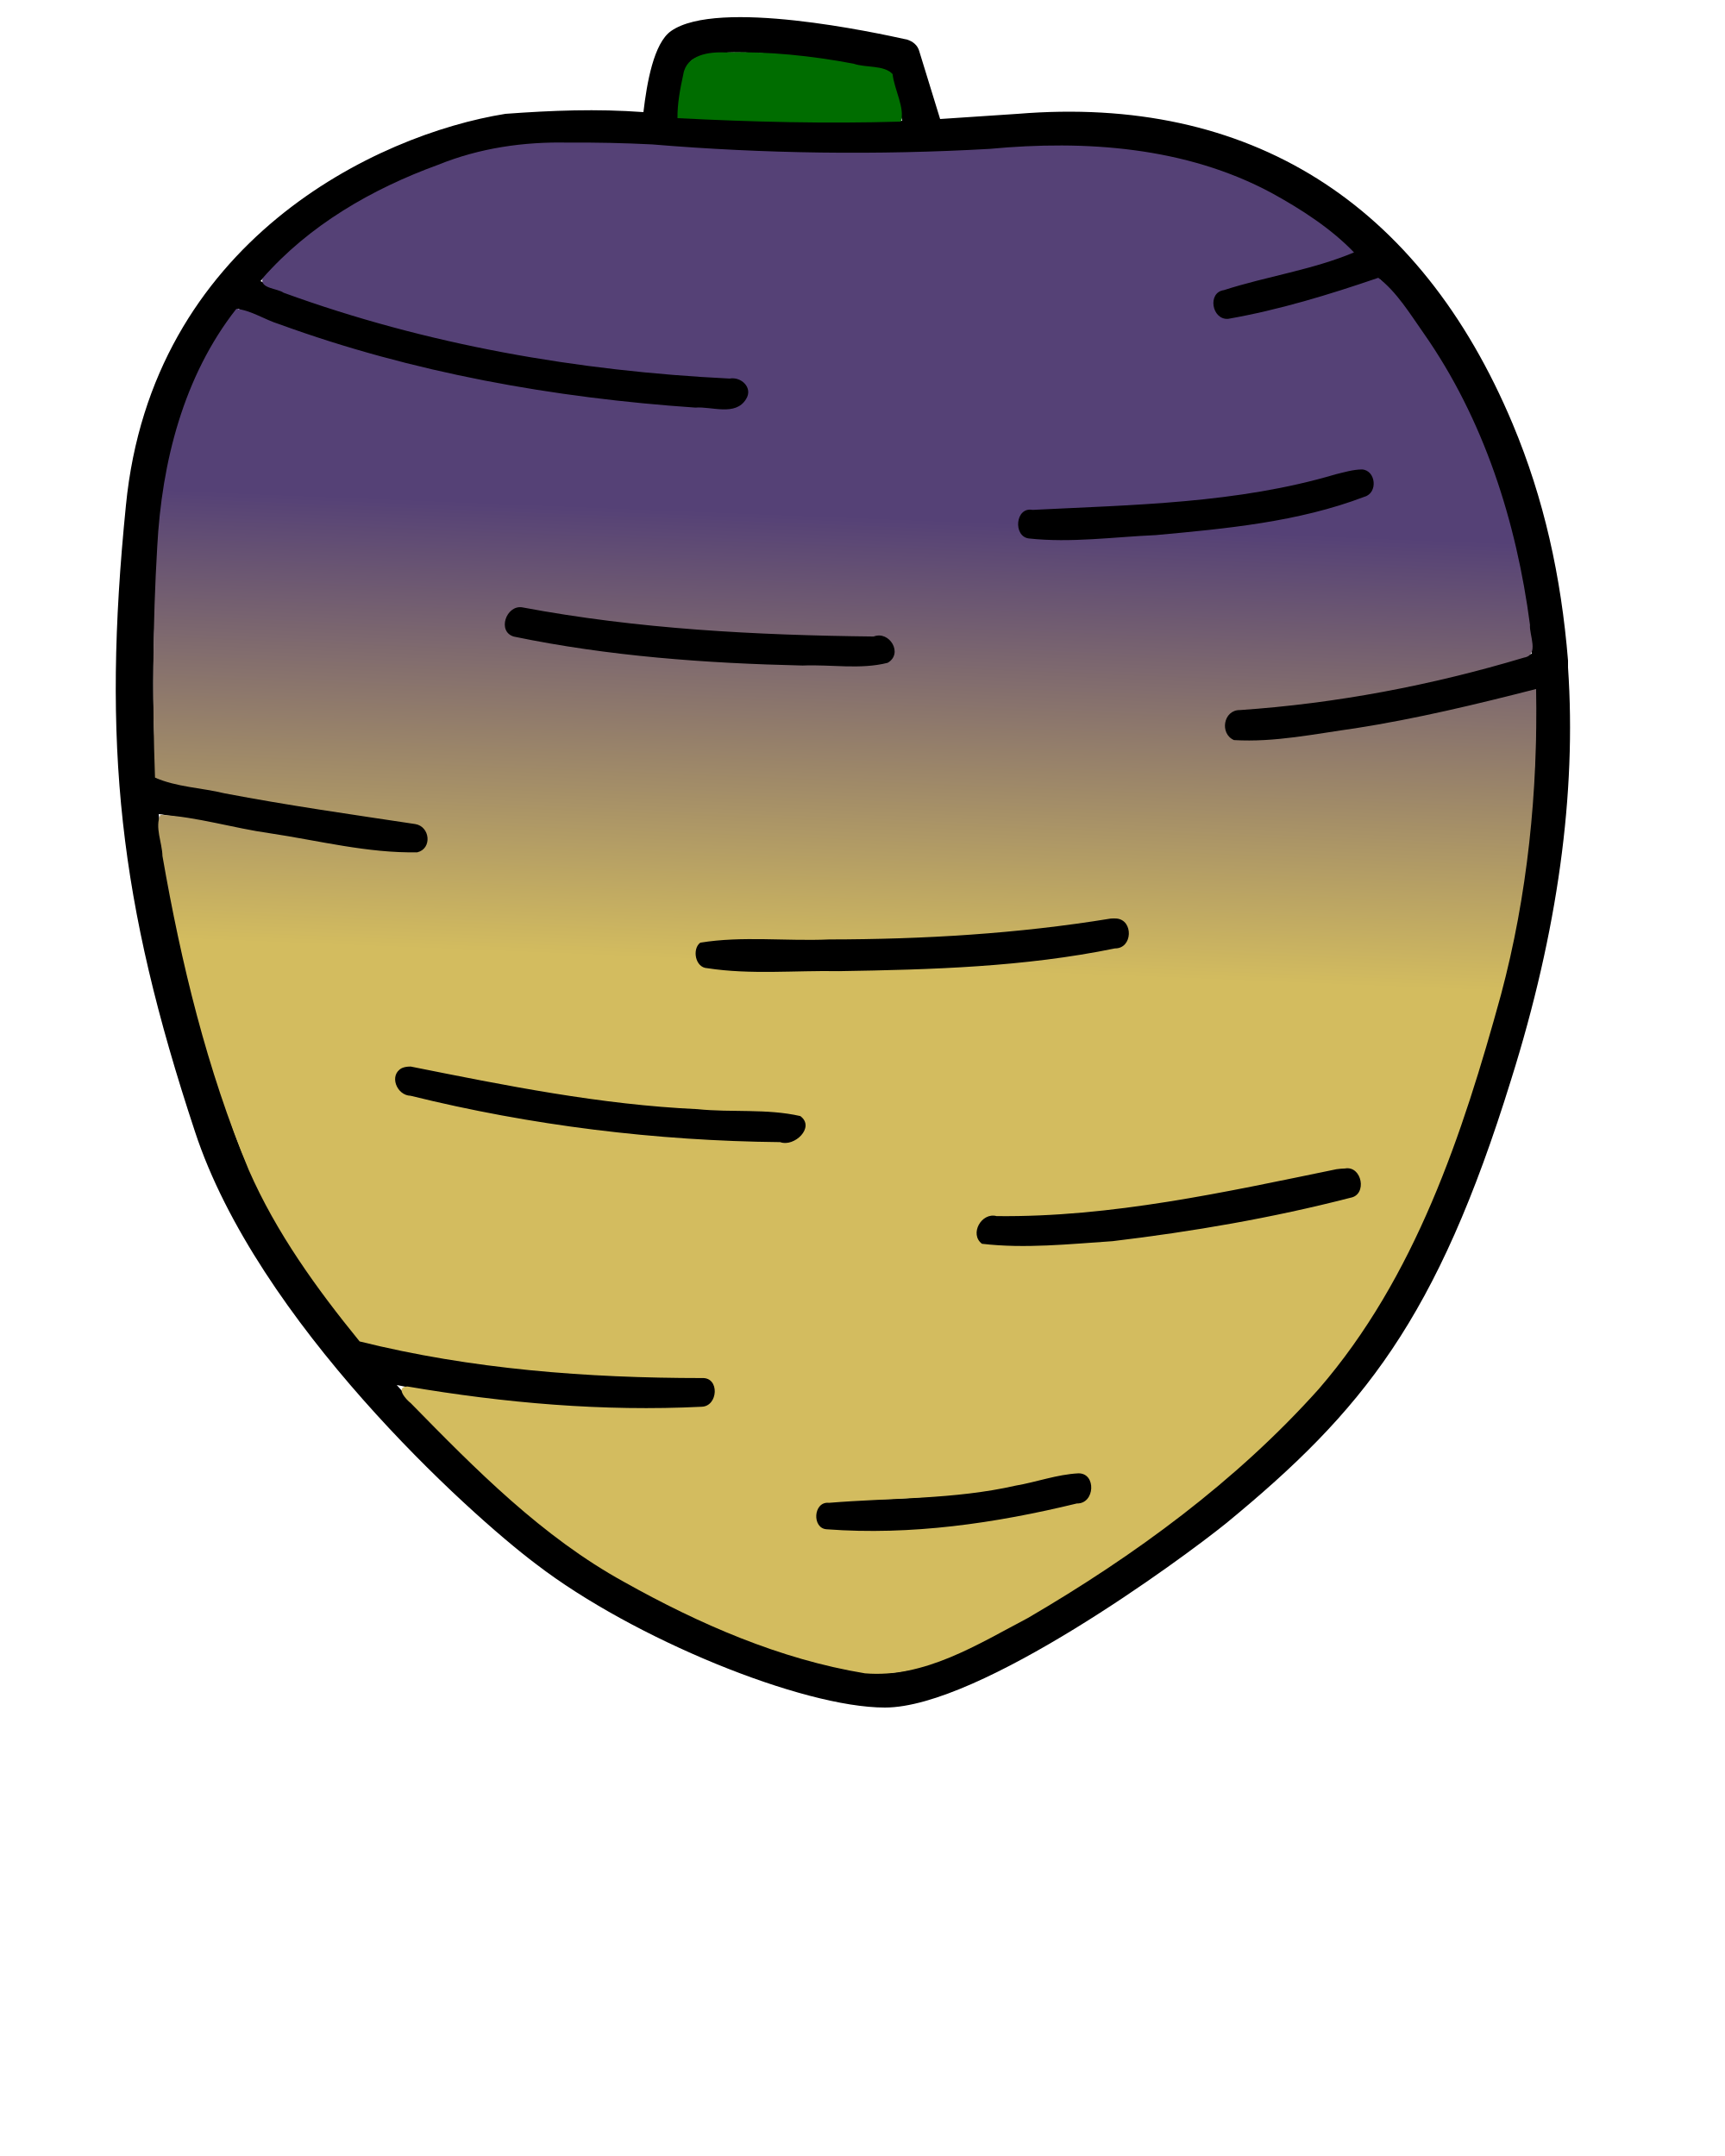
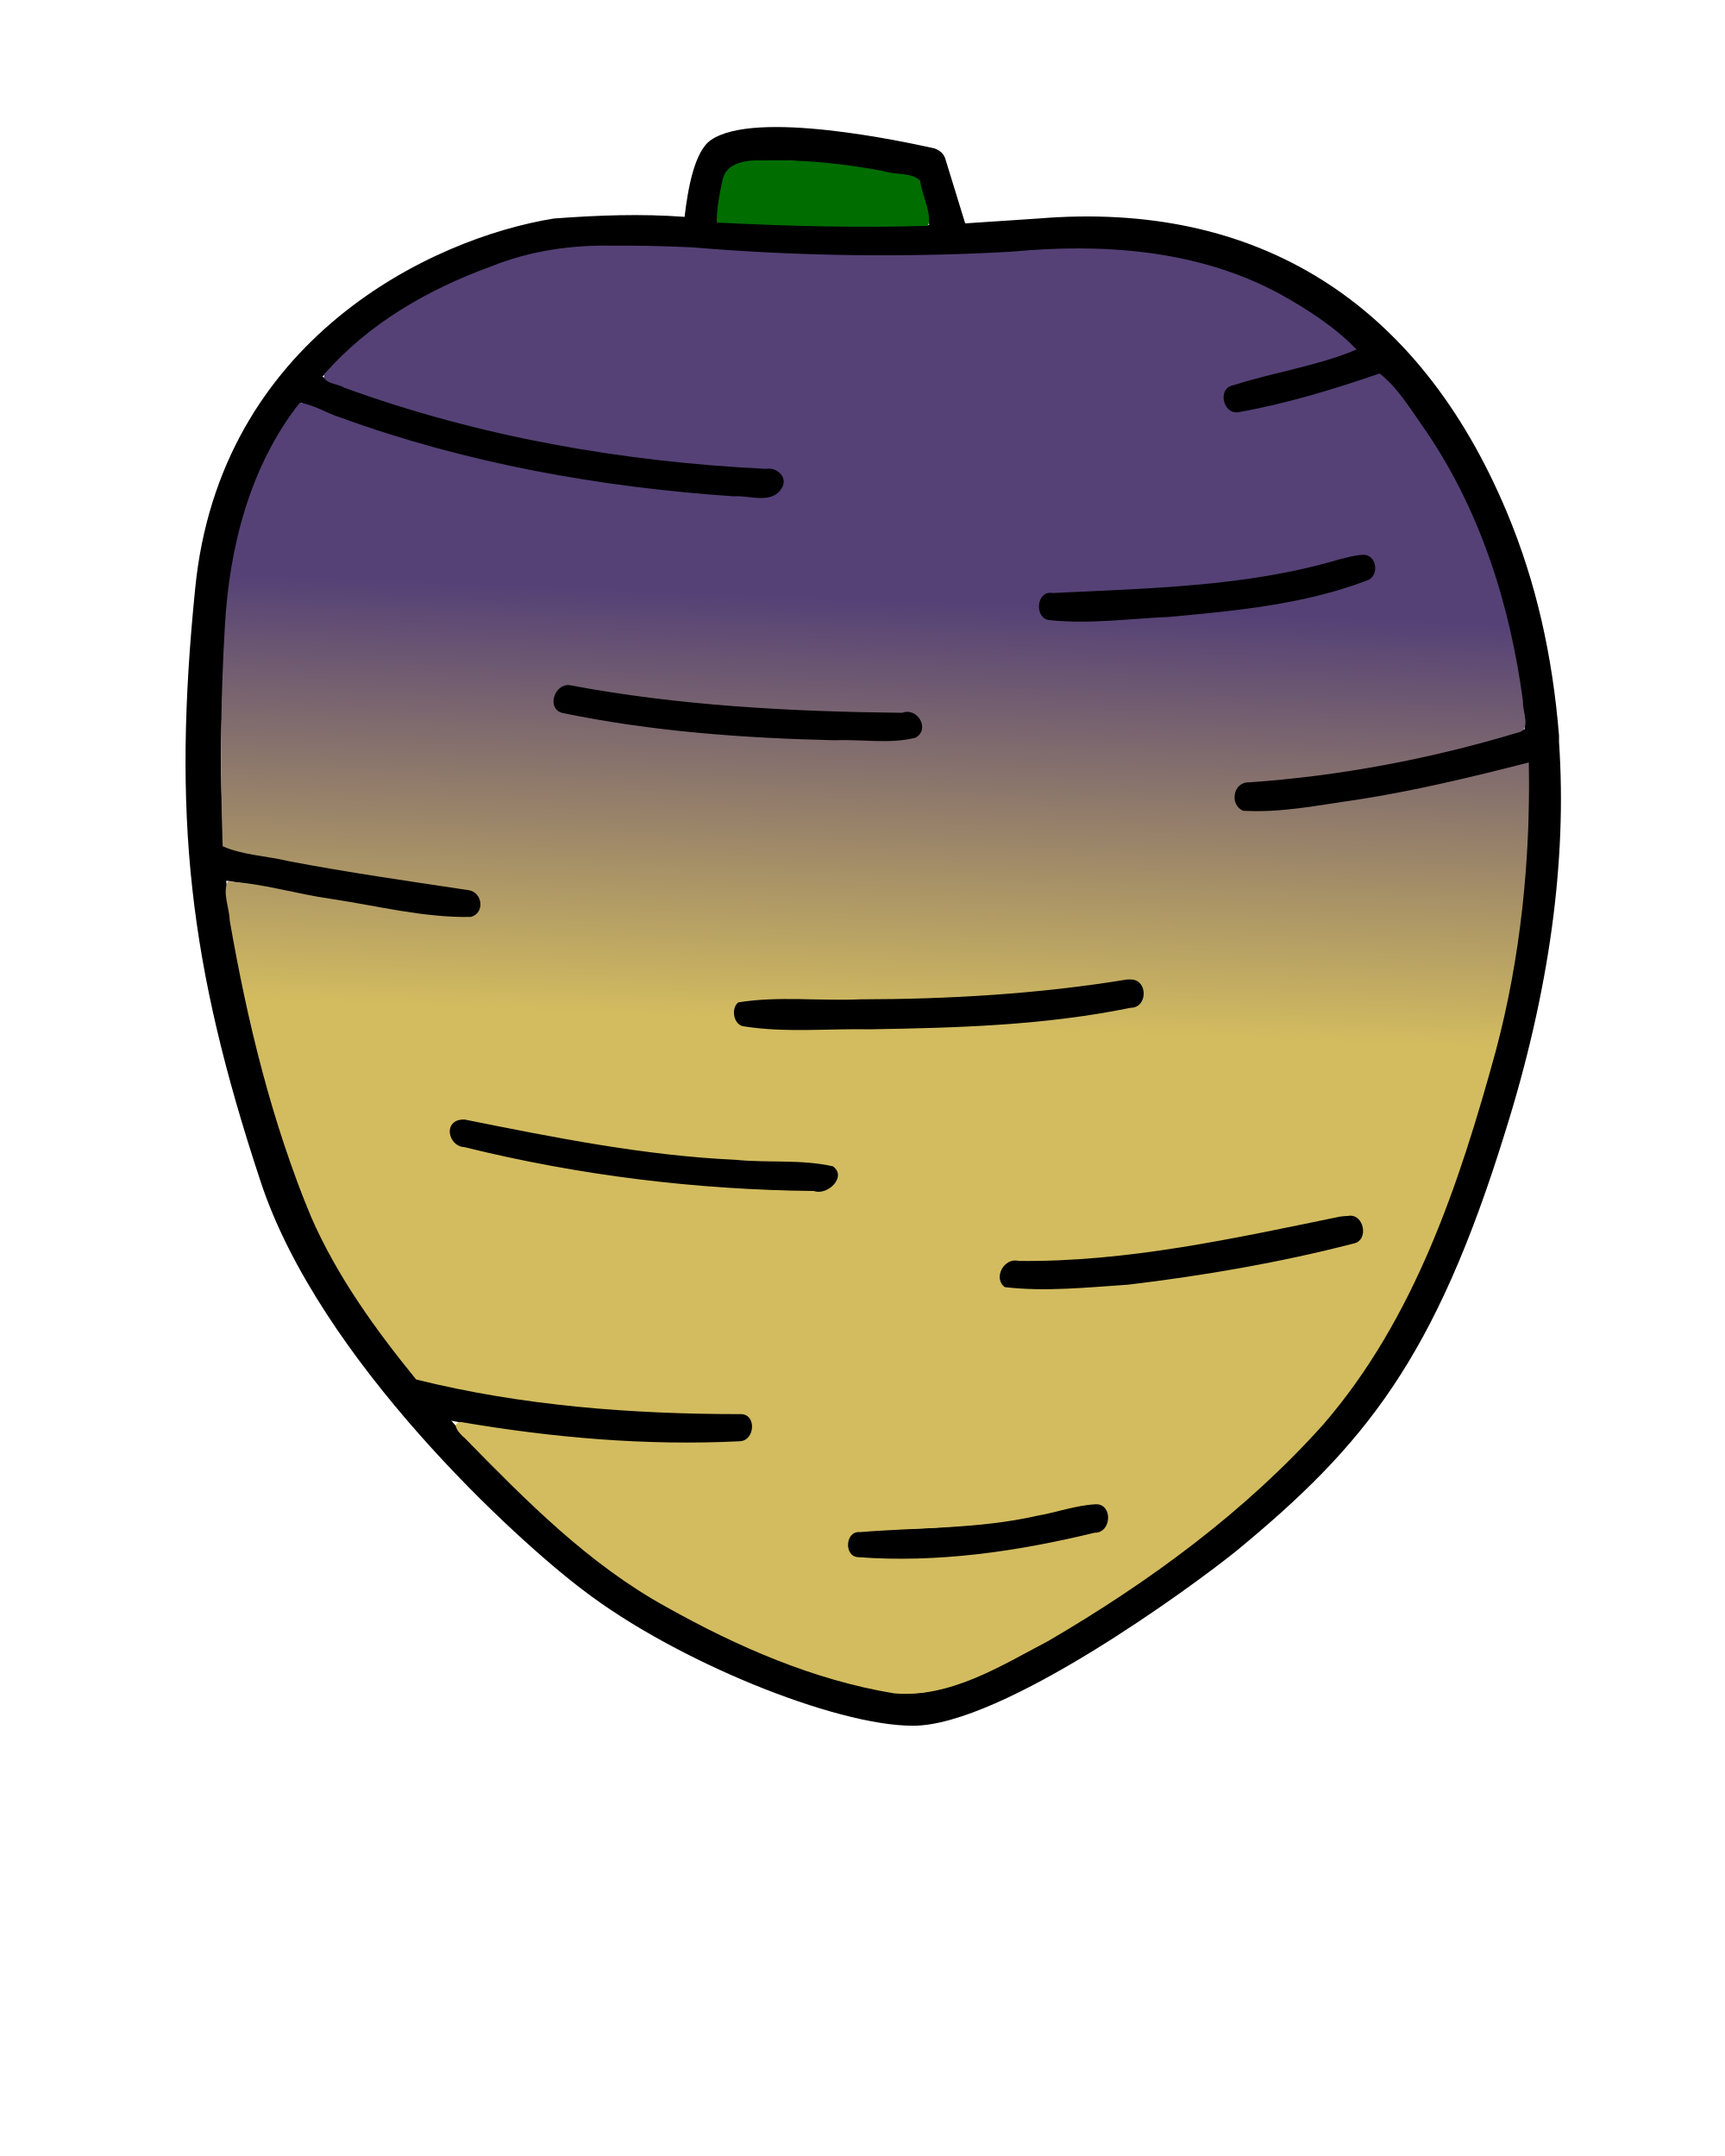
<svg xmlns="http://www.w3.org/2000/svg" xmlns:xlink="http://www.w3.org/1999/xlink" version="1.1" x="0px" y="0px" viewBox="0 0 100 125" style="enable-background:new 0 0 100 100;" xml:space="preserve" id="svg17916">
  <defs id="defs17920">
    <linearGradient id="linearGradient18573">
      <stop style="stop-color:#d3bc5f;stop-opacity:1;" offset="0" id="stop18569" />
      <stop style="stop-color:#554176;stop-opacity:1;" offset="1" id="stop18571" />
    </linearGradient>
-     <linearGradient xlink:href="#linearGradient18573" id="linearGradient18575" x1="24.673" y1="55.045" x2="25.708" y2="28.991" gradientUnits="userSpaceOnUse" />
+     <linearGradient xlink:href="#linearGradient18573" id="linearGradient18575" x1="24.673" y1="55.045" x2="25.708" y2="28.991" gradientUnits="userSpaceOnUse" gradientTransform="matrix(0.9457537,0,0,0.9457537,4.409403,6.425637)" />
  </defs>
-   <path d="M 0,0" id="path18041" class="UnoptimicedTransforms" style="fill:#d3bc5f" />
-   <g id="g17910" class="UnoptimicedTransforms">
-     <path d="M90.9,38.7c0-0.1,0-0.3,0-0.4c0,0,0,0,0,0c-0.4-4.9-1.4-9.4-3.2-13.7c-5.4-12.9-15.3-19.1-28.7-18c-1.5,0.1-3,0.2-4.5,0.3   L53.3,3c-0.1-0.4-0.4-0.6-0.7-0.7c-1.8-0.4-11-2.4-13.7-0.5c-1,0.7-1.4,3-1.6,4.7c-2.7-0.2-5.3-0.1-8,0.1C21.8,7.8,8.8,14,7.3,29.3   c-1.4,13.9-0.4,23,4,36.3c3.6,11,15.8,22.1,19.8,25.1C36.7,95,46.5,99,51.3,99c5.5,0,17.2-8.6,19.8-10.7   c7.9-6.5,12.2-11.8,16.5-25.7C90.3,54,91.4,46,90.9,38.7z M40.1,3.5c1.4-1,7.3-0.2,11.5,0.7L52.3,7C48.2,7.1,44,7,39.9,6.8   c-0.2,0-0.4,0-0.6-0.1C39.5,5.2,39.8,3.7,40.1,3.5z M85.7,62c-4.2,13.4-8.3,18.5-15.9,24.7C65.6,90.2,55.5,97,51.3,97   c-3.9,0-13.2-3.5-19-7.9c-1.9-1.4-5.6-4.6-9.3-8.8c4.9,1,9.8,1.5,14.8,1.5c0.9,0,1.9,0,2.8-0.1c0.6,0,1-0.5,1-1c0-0.6-0.5-1-1-1   c-6.6,0.2-13.2-0.4-19.7-2c-3.2-3.9-6.2-8.4-7.6-12.9c-2.1-6.5-3.5-12-4.1-17.6c0.2,0,0.5,0.1,0.7,0.1c3.9,0.8,9.9,2,13.9,2.3   c0,0,0,0,0.1,0c0.5,0,1-0.4,1-0.9c0-0.6-0.4-1-0.9-1.1c-3.8-0.3-9.9-1.5-13.6-2.2c-0.5-0.1-0.9-0.2-1.3-0.3   c-0.4-4.8-0.2-9.8,0.3-15.7c0.5-4.7,2.1-8.5,4.4-11.5c4.8,2.4,18,5.8,28.7,5.9c0,0,0,0,0,0c0.5,0,1-0.4,1-1c0-0.6-0.4-1-1-1   c-10.6-0.1-22.9-3.4-27.4-5.5c4.4-4.8,10.4-7.1,14.5-7.8c1.5-0.2,3-0.2,4.5-0.2c1.3,0,2.6,0.1,4,0.2c0.1,0,0.1,0,0.2,0   c0,0,0,0,0.1,0c0,0,0,0,0.1,0c0.5,0,0.9,0.1,1.4,0.1C46.1,9.2,52.6,9.1,59,8.6c0,0,0,0,0,0C66.9,8,73.4,10,78.4,14.6   c-2.4,0.9-4.9,1.5-7.4,2c-0.5,0.1-0.9,0.6-0.8,1.2c0.1,0.5,0.5,0.8,1,0.8c0.1,0,0.1,0,0.2,0c2.9-0.6,5.8-1.4,8.6-2.4   c2.3,2.5,4.2,5.6,5.8,9.2c1.6,3.9,2.6,8.1,3,12.5c-5.5,1.7-11.3,2.8-17,3.2c-0.6,0-1,0.5-0.9,1.1c0,0.5,0.5,0.9,1,0.9   c0,0,0,0,0.1,0c5.8-0.4,11.5-1.5,17-3.1C89.2,46.7,88.2,54.1,85.7,62z" id="path17896" />
-     <path d="M64.4,53.1c-6,1.4-20.3,1.5-23.1,1.2c-0.6-0.1-1,0.3-1.1,0.9c-0.1,0.5,0.3,1,0.9,1.1c0.8,0.1,2.5,0.2,4.7,0.2   c5.7,0,14.5-0.4,19-1.4c0.5-0.1,0.9-0.7,0.8-1.2C65.4,53.3,64.9,53,64.4,53.1z" id="path17898" />
-     <path d="M45.9,64.4c-7.4,0-14.7-0.9-21.9-2.7c-0.5-0.1-1.1,0.2-1.2,0.7c-0.1,0.5,0.2,1.1,0.7,1.2c7.3,1.8,14.8,2.7,22.3,2.7   c0,0,0,0,0,0c0.6,0,1-0.4,1-1C46.9,64.9,46.4,64.4,45.9,64.4z" id="path17900" />
-     <path d="M29.9,37.1c6.1,1.1,12.2,1.6,18.4,1.6c0.9,0,1.8,0,2.7,0c0.6,0,1-0.5,1-1c0-0.5-0.5-1-1-1c0,0,0,0,0,0   c-6.9,0.2-13.9-0.3-20.7-1.6c-0.5-0.1-1.1,0.3-1.2,0.8C29,36.5,29.4,37,29.9,37.1z" id="path17902" />
-     <path d="M60,31.4c7.8,0,14.6-0.9,19.1-2.4c0.5-0.2,0.8-0.7,0.6-1.3c-0.2-0.5-0.7-0.8-1.3-0.6c-4.3,1.5-10.9,2.3-18.5,2.3   c-0.6,0-1,0.4-1,1S59.4,31.4,60,31.4z" id="path17904" />
-     <path d="M77.8,67.6l-0.2,0c-6.1,1.4-12,2.8-20.1,2.8c-0.6,0-1,0.4-1,1s0.4,1,1,1c8.4,0,14.6-1.4,20.6-2.8l0.2,0   c0.5-0.1,0.9-0.7,0.7-1.2C78.8,67.8,78.3,67.5,77.8,67.6z" id="path17906" />
-     <path d="M62.1,85.3c-4.5,1.2-9.2,1.8-13.9,1.6c-0.6,0-1,0.4-1,1c0,0.6,0.4,1,1,1c0.6,0,1.2,0,1.7,0c4.3,0,8.6-0.6,12.8-1.7   c0.5-0.1,0.8-0.7,0.7-1.2C63.2,85.4,62.7,85.1,62.1,85.3z" id="path17908" />
+   <path d="M 0,0" id="path18041" class="UnoptimicedTransforms" style="fill:#d3bc5f" transform="matrix(0.9457537,0,0,0.9457537,4.409403,6.425637)" />
+   <g id="g17910" class="UnoptimicedTransforms" transform="matrix(0.9457537,0,0,0.9457537,4.409403,6.425637)">
+     <path d="m 90.9,38.7 c 0,-0.1 0,-0.3 0,-0.4 0,0 0,0 0,0 C 90.5,33.4 89.5,28.9 87.7,24.6 82.3,11.7 72.4,5.5 59,6.6 57.5,6.7 56,6.8 54.5,6.9 L 53.3,3 C 53.2,2.6 52.9,2.4 52.6,2.3 50.8,1.9 41.6,-0.1 38.9,1.8 37.9,2.5 37.5,4.8 37.3,6.5 34.6,6.3 32,6.4 29.3,6.6 21.8,7.8 8.8,14 7.3,29.3 c -1.4,13.9 -0.4,23 4,36.3 3.6,11 15.8,22.1 19.8,25.1 C 36.7,95 46.5,99 51.3,99 56.8,99 68.5,90.4 71.1,88.3 79,81.8 83.3,76.5 87.6,62.6 90.3,54 91.4,46 90.9,38.7 Z M 40.1,3.5 c 1.4,-1 7.3,-0.2 11.5,0.7 L 52.3,7 C 48.2,7.1 44,7 39.9,6.8 c -0.2,0 -0.4,0 -0.6,-0.1 0.2,-1.5 0.5,-3 0.8,-3.2 z M 85.7,62 C 81.5,75.4 77.4,80.5 69.8,86.7 65.6,90.2 55.5,97 51.3,97 47.4,97 38.1,93.5 32.3,89.1 30.4,87.7 26.7,84.5 23,80.3 c 4.9,1 9.8,1.5 14.8,1.5 0.9,0 1.9,0 2.8,-0.1 0.6,0 1,-0.5 1,-1 0,-0.6 -0.5,-1 -1,-1 -6.6,0.2 -13.2,-0.4 -19.7,-2 -3.2,-3.9 -6.2,-8.4 -7.6,-12.9 -2.1,-6.5 -3.5,-12 -4.1,-17.6 0.2,0 0.5,0.1 0.7,0.1 3.9,0.8 9.9,2 13.9,2.3 0,0 0,0 0.1,0 0.5,0 1,-0.4 1,-0.9 0,-0.6 -0.4,-1 -0.9,-1.1 C 20.2,47.3 14.1,46.1 10.4,45.4 9.9,45.3 9.5,45.2 9.1,45.1 8.7,40.3 8.9,35.3 9.4,29.4 c 0.5,-4.7 2.1,-8.5 4.4,-11.5 4.8,2.4 18,5.8 28.7,5.9 0,0 0,0 0,0 0.5,0 1,-0.4 1,-1 0,-0.6 -0.4,-1 -1,-1 -10.6,-0.1 -22.9,-3.4 -27.4,-5.5 4.4,-4.8 10.4,-7.1 14.5,-7.8 1.5,-0.2 3,-0.2 4.5,-0.2 1.3,0 2.6,0.1 4,0.2 0.1,0 0.1,0 0.2,0 0,0 0,0 0.1,0 0,0 0,0 0.1,0 0.5,0 0.9,0.1 1.4,0.1 6.2,0.6 12.7,0.5 19.1,0 0,0 0,0 0,0 7.9,-0.6 14.4,1.4 19.4,6 -2.4,0.9 -4.9,1.5 -7.4,2 -0.5,0.1 -0.9,0.6 -0.8,1.2 0.1,0.5 0.5,0.8 1,0.8 0.1,0 0.1,0 0.2,0 2.9,-0.6 5.8,-1.4 8.6,-2.4 2.3,2.5 4.2,5.6 5.8,9.2 1.6,3.9 2.6,8.1 3,12.5 -5.5,1.7 -11.3,2.8 -17,3.2 -0.6,0 -1,0.5 -0.9,1.1 0,0.5 0.5,0.9 1,0.9 0,0 0,0 0.1,0 5.8,-0.4 11.5,-1.5 17,-3.1 0.2,6.7 -0.8,14.1 -3.3,22 z" id="path17896" />
+     <path d="m 64.4,53.1 c -6,1.4 -20.3,1.5 -23.1,1.2 -0.6,-0.1 -1,0.3 -1.1,0.9 -0.1,0.5 0.3,1 0.9,1.1 0.8,0.1 2.5,0.2 4.7,0.2 5.7,0 14.5,-0.4 19,-1.4 0.5,-0.1 0.9,-0.7 0.8,-1.2 -0.2,-0.6 -0.7,-0.9 -1.2,-0.8 z" id="path17898" />
+     <path d="m 45.9,64.4 c -7.4,0 -14.7,-0.9 -21.9,-2.7 -0.5,-0.1 -1.1,0.2 -1.2,0.7 -0.1,0.5 0.2,1.1 0.7,1.2 7.3,1.8 14.8,2.7 22.3,2.7 0,0 0,0 0,0 0.6,0 1,-0.4 1,-1 0.1,-0.4 -0.4,-0.9 -0.9,-0.9 z" id="path17900" />
+     <path d="m 29.9,37.1 c 6.1,1.1 12.2,1.6 18.4,1.6 0.9,0 1.8,0 2.7,0 0.6,0 1,-0.5 1,-1 0,-0.5 -0.5,-1 -1,-1 0,0 0,0 0,0 -6.9,0.2 -13.9,-0.3 -20.7,-1.6 -0.5,-0.1 -1.1,0.3 -1.2,0.8 -0.1,0.6 0.3,1.1 0.8,1.2 z" id="path17902" />
+     <path d="m 60,31.4 c 7.8,0 14.6,-0.9 19.1,-2.4 0.5,-0.2 0.8,-0.7 0.6,-1.3 -0.2,-0.5 -0.7,-0.8 -1.3,-0.6 -4.3,1.5 -10.9,2.3 -18.5,2.3 -0.6,0 -1,0.4 -1,1 0,0.6 0.5,1 1.1,1 z" id="path17904" />
+     <path d="m 77.8,67.6 h -0.2 c -6.1,1.4 -12,2.8 -20.1,2.8 -0.6,0 -1,0.4 -1,1 0,0.6 0.4,1 1,1 8.4,0 14.6,-1.4 20.6,-2.8 h 0.2 c 0.5,-0.1 0.9,-0.7 0.7,-1.2 -0.2,-0.6 -0.7,-0.9 -1.2,-0.8 z" id="path17906" />
+     <path d="m 62.1,85.3 c -4.5,1.2 -9.2,1.8 -13.9,1.6 -0.6,0 -1,0.4 -1,1 0,0.6 0.4,1 1,1 0.6,0 1.2,0 1.7,0 4.3,0 8.6,-0.6 12.8,-1.7 0.5,-0.1 0.8,-0.7 0.7,-1.2 -0.2,-0.6 -0.7,-0.9 -1.3,-0.7 z" id="path17908" />
  </g>
-   <path style="fill:url(#linearGradient18575);stroke-width:0.159;fill-opacity:1" d="m 32.935,8.268 c -2.57,-0.059 -5.14,0.314 -7.53,1.284 -3.824,1.39 -7.492,3.501 -10.185,6.589 -0.16,0.593 0.873,0.577 1.215,0.829 8.287,3.021 17.065,4.548 25.859,4.978 0.677,-0.126 1.371,0.539 0.959,1.186 -0.612,1.018 -2.005,0.417 -2.939,0.498 C 32.113,23.071 23.924,21.613 16.182,18.793 15.348,18.536 14.542,17.984 13.7,17.906 10.635,21.81 9.374,26.814 9.115,31.699 8.851,36.152 8.826,40.628 8.986,45.083 c 1.235,0.551 2.71,0.588 4.036,0.913 3.66,0.699 7.393,1.229 11.05,1.781 0.861,0.14 0.993,1.422 0.122,1.638 -2.882,0.056 -5.714,-0.68 -8.553,-1.105 -2.117,-0.296 -4.211,-0.953 -6.341,-1.07 -0.34,0.708 0.103,1.623 0.118,2.388 1.08,6.206 2.578,12.389 5.007,18.215 1.59,3.629 3.938,6.879 6.422,9.93 6.485,1.614 13.19,2.122 19.855,2.124 1.03,-0.05 0.932,1.636 -0.024,1.663 -5.715,0.285 -11.432,-0.215 -17.063,-1.175 -0.724,0.019 -0.087,0.753 0.197,0.966 3.768,3.848 7.613,7.754 12.378,10.373 4.345,2.433 9.015,4.476 13.953,5.292 3.442,0.29 6.525,-1.674 9.449,-3.211 6.188,-3.615 12.07,-7.921 16.864,-13.28 5.584,-6.459 8.334,-14.754 10.557,-22.853 1.541,-5.767 2.146,-11.787 2.036,-17.725 -3.44,0.882 -6.948,1.726 -10.48,2.277 -2.329,0.322 -4.678,0.826 -7.034,0.684 -0.844,-0.366 -0.621,-1.753 0.346,-1.74 5.577,-0.38 11.116,-1.436 16.47,-3.042 0.899,-0.159 0.29,-1.315 0.344,-1.897 -0.788,-5.997 -2.674,-11.924 -6.166,-16.912 -0.791,-1.124 -1.549,-2.381 -2.628,-3.211 -2.846,0.976 -5.764,1.866 -8.715,2.382 -0.947,0.053 -1.198,-1.536 -0.235,-1.667 2.488,-0.803 5.141,-1.176 7.542,-2.187 C 77.167,13.248 75.422,12.124 73.706,11.182 68.729,8.509 62.907,8.111 57.378,8.631 50.856,9.002 44.306,8.915 37.801,8.372 36.18,8.291 34.557,8.254 32.935,8.268 Z M 78.958,27.217 c 0.806,0.051 0.939,1.361 0.141,1.584 -3.85,1.467 -8.021,1.848 -12.093,2.223 -2.447,0.107 -4.915,0.461 -7.359,0.195 -0.929,-0.11 -0.793,-1.848 0.209,-1.657 5.874,-0.296 11.881,-0.372 17.58,-2.065 0.501,-0.121 1.004,-0.274 1.522,-0.28 z m -48.693,7.994 c 6.716,1.264 13.559,1.616 20.381,1.693 0.916,-0.36 1.734,0.992 0.813,1.524 -1.586,0.405 -3.296,0.087 -4.927,0.158 -5.61,-0.129 -11.245,-0.537 -16.744,-1.678 -0.979,-0.287 -0.452,-1.83 0.476,-1.698 z m 34.459,18.043 c 0.992,0.082 0.949,1.743 -0.091,1.733 -5.253,1.079 -10.64,1.232 -15.99,1.318 -2.543,-0.048 -5.122,0.217 -7.643,-0.172 -0.708,-0.029 -0.885,-1.126 -0.404,-1.479 2.451,-0.401 4.985,-0.076 7.469,-0.187 5.462,-0.007 10.931,-0.329 16.324,-1.211 0.111,-0.007 0.223,-0.013 0.335,-0.002 z m -40.91,8.583 c 5.487,1.099 11.006,2.214 16.616,2.469 1.981,0.204 4.028,-0.042 5.965,0.401 0.884,0.651 -0.356,1.816 -1.166,1.511 -7.212,-0.073 -14.426,-0.958 -21.426,-2.688 -0.814,-0.018 -1.274,-1.21 -0.502,-1.606 0.161,-0.07 0.339,-0.089 0.513,-0.087 z m 54.155,5.909 c 0.986,-0.181 1.312,1.526 0.318,1.697 -4.524,1.168 -9.15,1.963 -13.788,2.517 -2.509,0.169 -5.089,0.444 -7.573,0.152 -0.743,-0.558 -0.033,-1.841 0.849,-1.605 6.666,0.075 13.228,-1.389 19.703,-2.719 0.163,-0.022 0.326,-0.038 0.49,-0.042 z M 62.514,85.421 c 1.05,-0.02 0.968,1.772 -0.089,1.747 -4.73,1.15 -9.615,1.861 -14.489,1.497 -0.882,-0.037 -0.799,-1.637 0.124,-1.535 3.595,-0.296 7.256,-0.187 10.805,-0.994 1.22,-0.207 2.407,-0.651 3.649,-0.715 z" id="path18181" />
-   <path style="fill:#006d00;stroke-width:0.159;fill-opacity:1" d="M 42.076,3.04 C 41.121,2.998 39.796,3.155 39.61,4.316 39.429,5.144 39.263,6.017 39.274,6.85 43.574,7.07 47.911,7.181 52.226,7.05 52.475,6.272 51.839,5.188 51.745,4.295 51.243,3.756 50.201,3.942 49.488,3.694 47.044,3.231 44.566,2.973 42.076,3.04 Z" id="path19303" />
+   <path style="fill:url(#linearGradient18575);fill-opacity:1;stroke-width:0.15" d="m 35.557,14.245 c -2.43,-0.056 -4.861,0.297 -7.122,1.215 -3.617,1.314 -7.085,3.311 -9.632,6.232 -0.151,0.561 0.826,0.546 1.149,0.784 7.837,2.857 16.14,4.301 24.457,4.708 0.641,-0.12 1.297,0.509 0.907,1.121 -0.578,0.962 -1.896,0.394 -2.779,0.471 -7.756,-0.53 -15.501,-1.909 -22.822,-4.576 -0.789,-0.244 -1.551,-0.765 -2.348,-0.839 -2.899,3.692 -4.091,8.425 -4.336,13.045 -0.25,4.212 -0.273,8.445 -0.122,12.658 1.168,0.521 2.563,0.556 3.817,0.863 3.462,0.661 6.992,1.163 10.45,1.685 0.814,0.133 0.939,1.345 0.115,1.549 -2.725,0.053 -5.404,-0.643 -8.089,-1.045 -2.002,-0.28 -3.983,-0.902 -5.997,-1.012 -0.322,0.67 0.097,1.535 0.111,2.258 1.022,5.87 2.439,11.717 4.735,17.227 1.504,3.432 3.724,6.506 6.074,9.391 6.134,1.526 12.474,2.007 18.778,2.008 0.974,-0.047 0.882,1.548 -0.023,1.573 -5.405,0.269 -10.812,-0.203 -16.137,-1.111 -0.685,0.018 -0.082,0.712 0.186,0.913 3.564,3.64 7.2,7.334 11.706,9.81 4.109,2.301 8.526,4.233 13.197,5.005 3.255,0.274 6.171,-1.584 8.936,-3.037 5.852,-3.419 11.415,-7.491 15.949,-12.559 5.281,-6.108 7.882,-13.954 9.985,-21.613 1.458,-5.454 2.029,-11.148 1.925,-16.764 -3.253,0.834 -6.571,1.633 -9.912,2.154 -2.203,0.304 -4.424,0.781 -6.653,0.646 -0.798,-0.346 -0.587,-1.658 0.327,-1.646 5.275,-0.36 10.513,-1.358 15.577,-2.877 0.85,-0.151 0.274,-1.244 0.325,-1.794 -0.745,-5.671 -2.529,-11.277 -5.832,-15.995 -0.748,-1.063 -1.465,-2.252 -2.485,-3.037 -2.692,0.923 -5.451,1.765 -8.242,2.253 -0.895,0.051 -1.133,-1.452 -0.222,-1.576 2.353,-0.759 4.862,-1.112 7.133,-2.068 C 77.39,18.955 75.74,17.892 74.117,17.001 69.41,14.473 63.904,14.097 58.675,14.589 52.507,14.94 46.312,14.857 40.159,14.343 38.627,14.267 37.092,14.232 35.557,14.245 Z m 43.527,17.921 c 0.762,0.048 0.888,1.287 0.134,1.498 -3.642,1.387 -7.586,1.747 -11.437,2.102 -2.314,0.101 -4.649,0.436 -6.96,0.184 -0.879,-0.104 -0.75,-1.748 0.197,-1.567 5.555,-0.28 11.237,-0.352 16.627,-1.953 0.473,-0.114 0.949,-0.259 1.44,-0.265 z M 33.033,39.727 c 6.352,1.195 12.823,1.529 19.276,1.601 0.867,-0.341 1.64,0.938 0.769,1.441 -1.5,0.383 -3.117,0.082 -4.659,0.15 -5.306,-0.122 -10.635,-0.508 -15.836,-1.587 -0.926,-0.271 -0.427,-1.731 0.45,-1.606 z m 32.59,17.064 c 0.938,0.078 0.897,1.648 -0.086,1.639 -4.968,1.02 -10.063,1.165 -15.123,1.247 -2.405,-0.045 -4.844,0.205 -7.229,-0.162 -0.67,-0.028 -0.837,-1.065 -0.382,-1.399 2.318,-0.379 4.714,-0.072 7.064,-0.177 5.166,-0.007 10.338,-0.311 15.439,-1.145 0.105,-0.007 0.211,-0.012 0.316,-0.002 z m -38.691,8.117 c 5.19,1.039 10.409,2.094 15.715,2.335 1.873,0.193 3.809,-0.04 5.642,0.379 0.836,0.616 -0.337,1.718 -1.103,1.429 -6.821,-0.069 -13.644,-0.906 -20.264,-2.543 -0.77,-0.017 -1.205,-1.144 -0.475,-1.518 0.152,-0.066 0.321,-0.085 0.486,-0.082 z m 51.217,5.588 c 0.932,-0.171 1.241,1.443 0.301,1.605 -4.278,1.104 -8.654,1.856 -13.04,2.38 -2.373,0.16 -4.813,0.42 -7.162,0.144 -0.703,-0.528 -0.031,-1.741 0.803,-1.518 6.304,0.071 12.51,-1.314 18.634,-2.571 0.154,-0.02 0.308,-0.036 0.464,-0.039 z M 63.532,87.213 c 0.993,-0.019 0.915,1.676 -0.084,1.652 -4.474,1.088 -9.093,1.76 -13.703,1.416 -0.834,-0.035 -0.755,-1.548 0.117,-1.452 3.4,-0.28 6.862,-0.176 10.219,-0.94 1.154,-0.196 2.277,-0.616 3.451,-0.676 z" id="path18181" />
+   <path style="fill:#006d00;fill-opacity:1;stroke-width:0.15" d="m 44.203,9.301 c -0.903,-0.04 -2.157,0.109 -2.333,1.207 -0.171,0.783 -0.328,1.609 -0.317,2.396 4.066,0.208 8.168,0.313 12.249,0.19 0.236,-0.736 -0.366,-1.761 -0.454,-2.606 C 52.872,9.978 51.888,10.154 51.213,9.919 48.901,9.481 46.558,9.238 44.203,9.301 Z" id="path19303" />
</svg>
